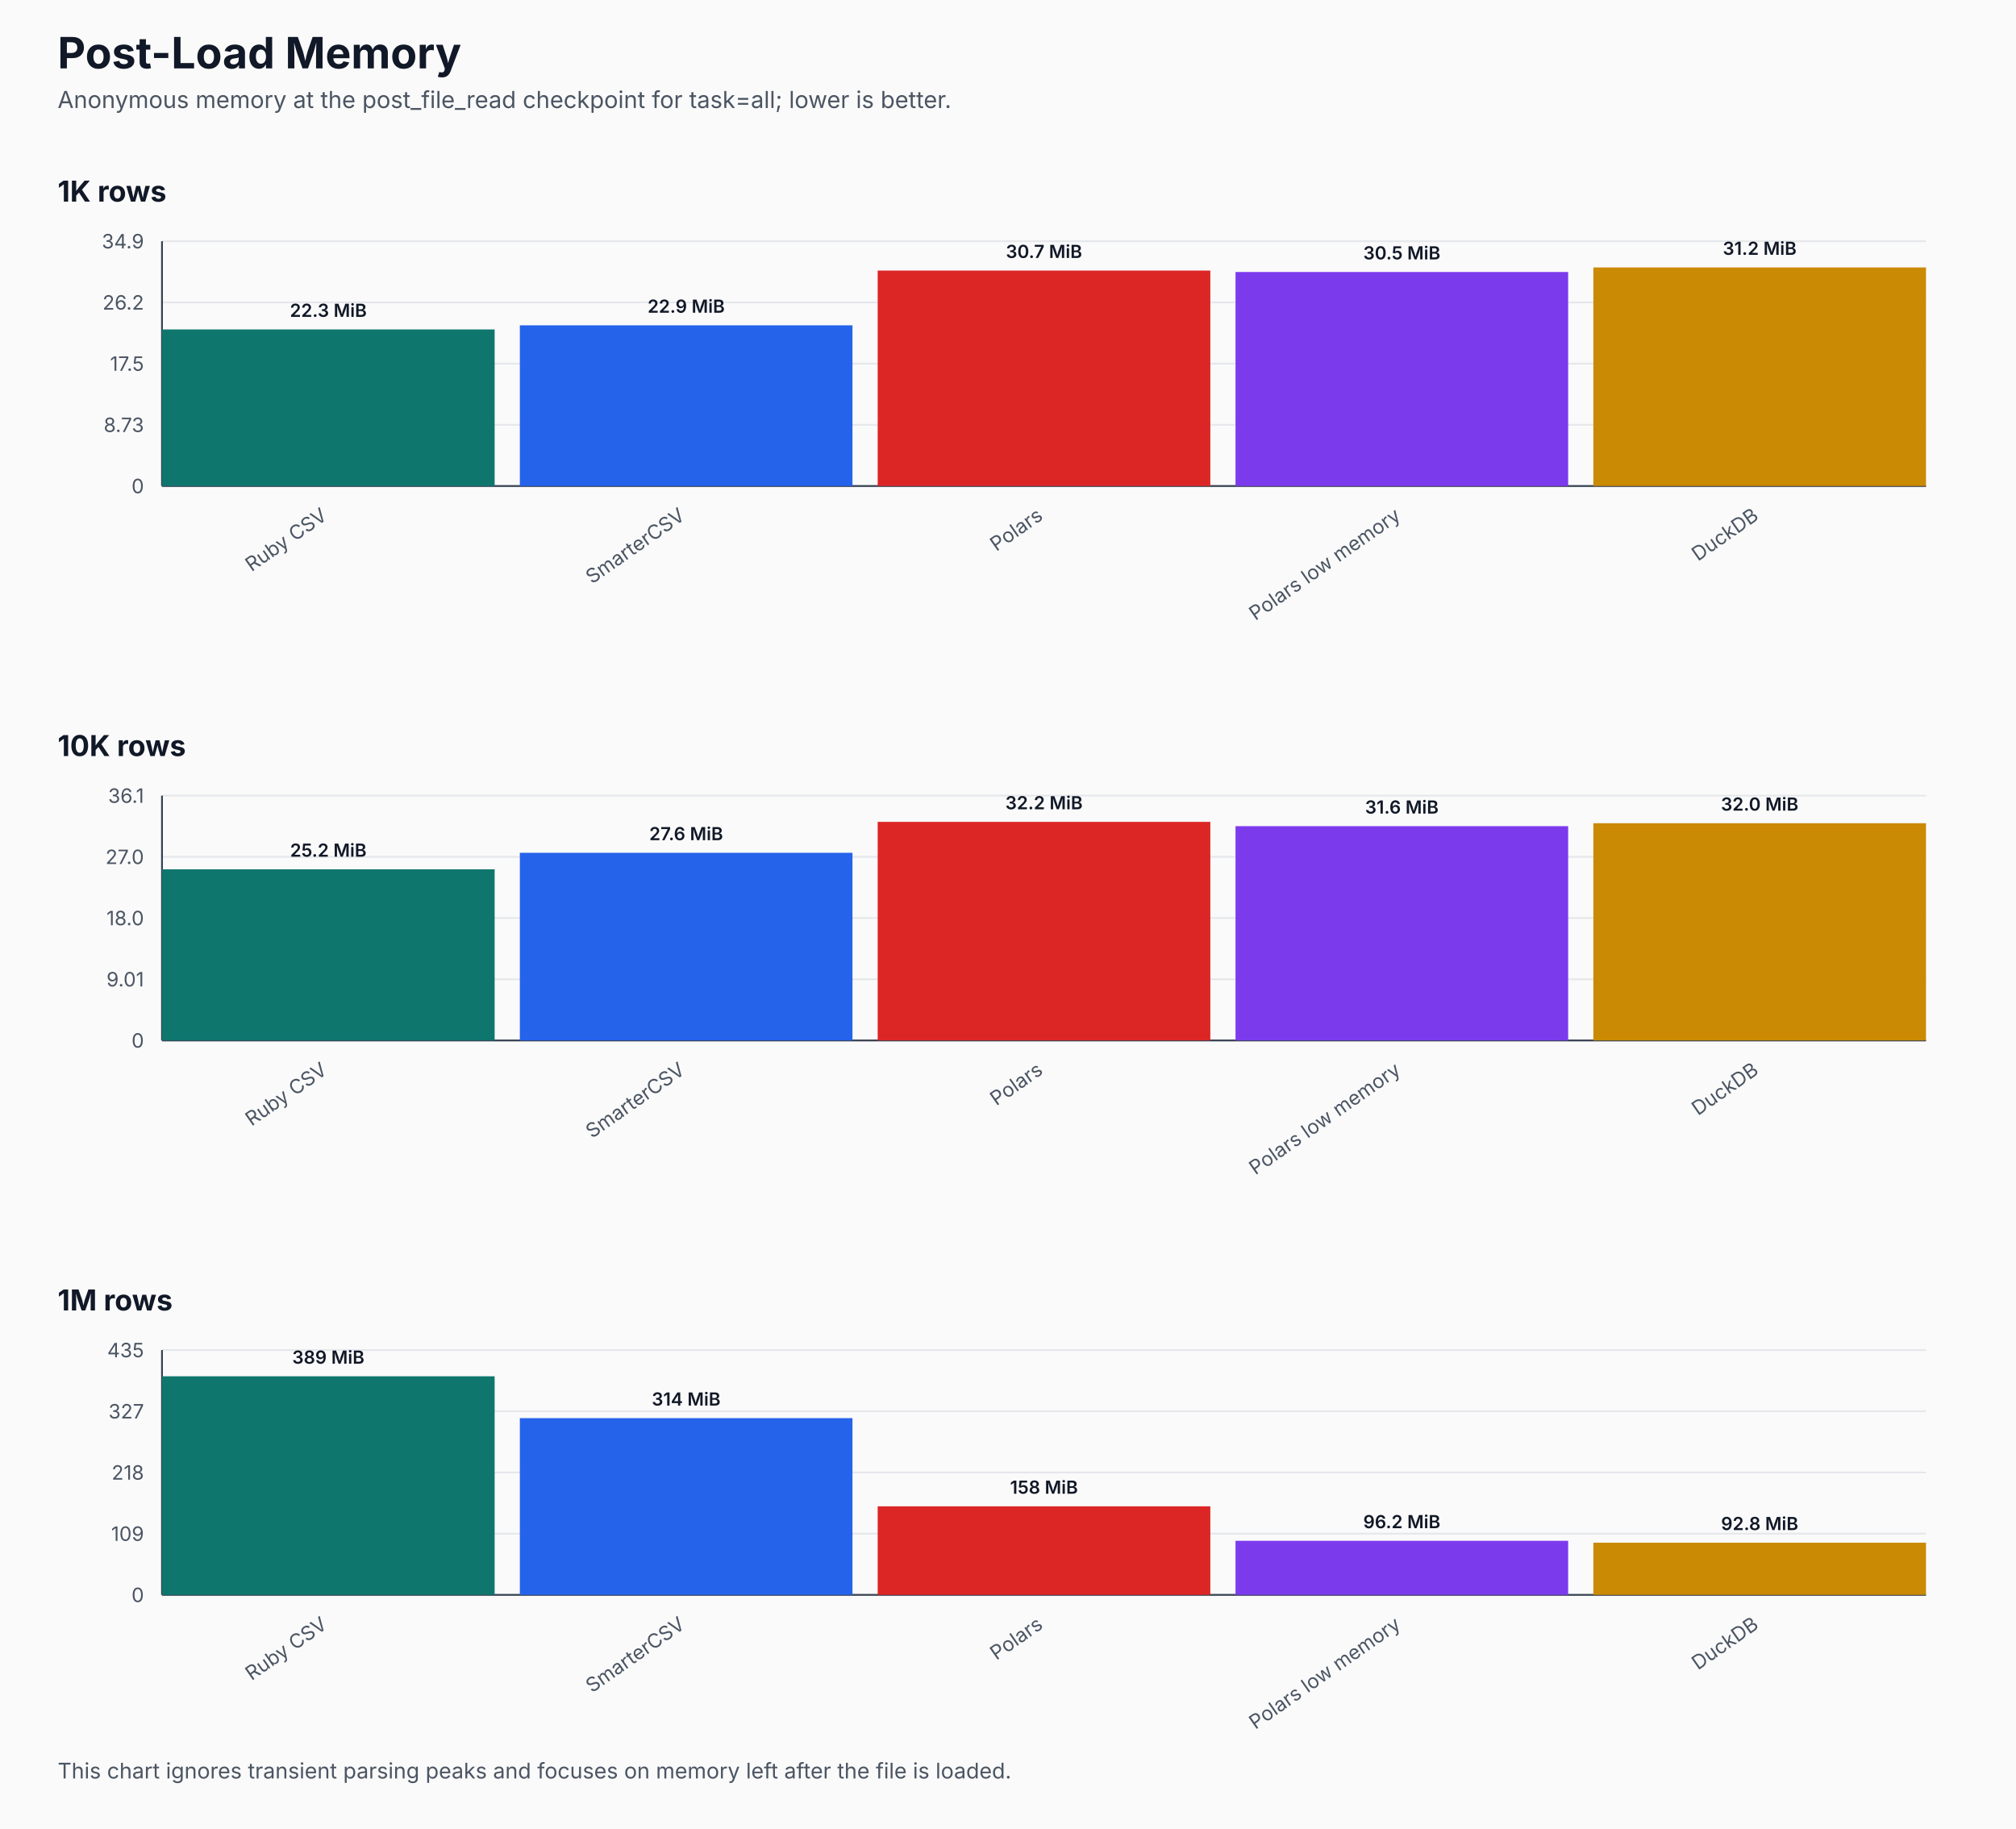
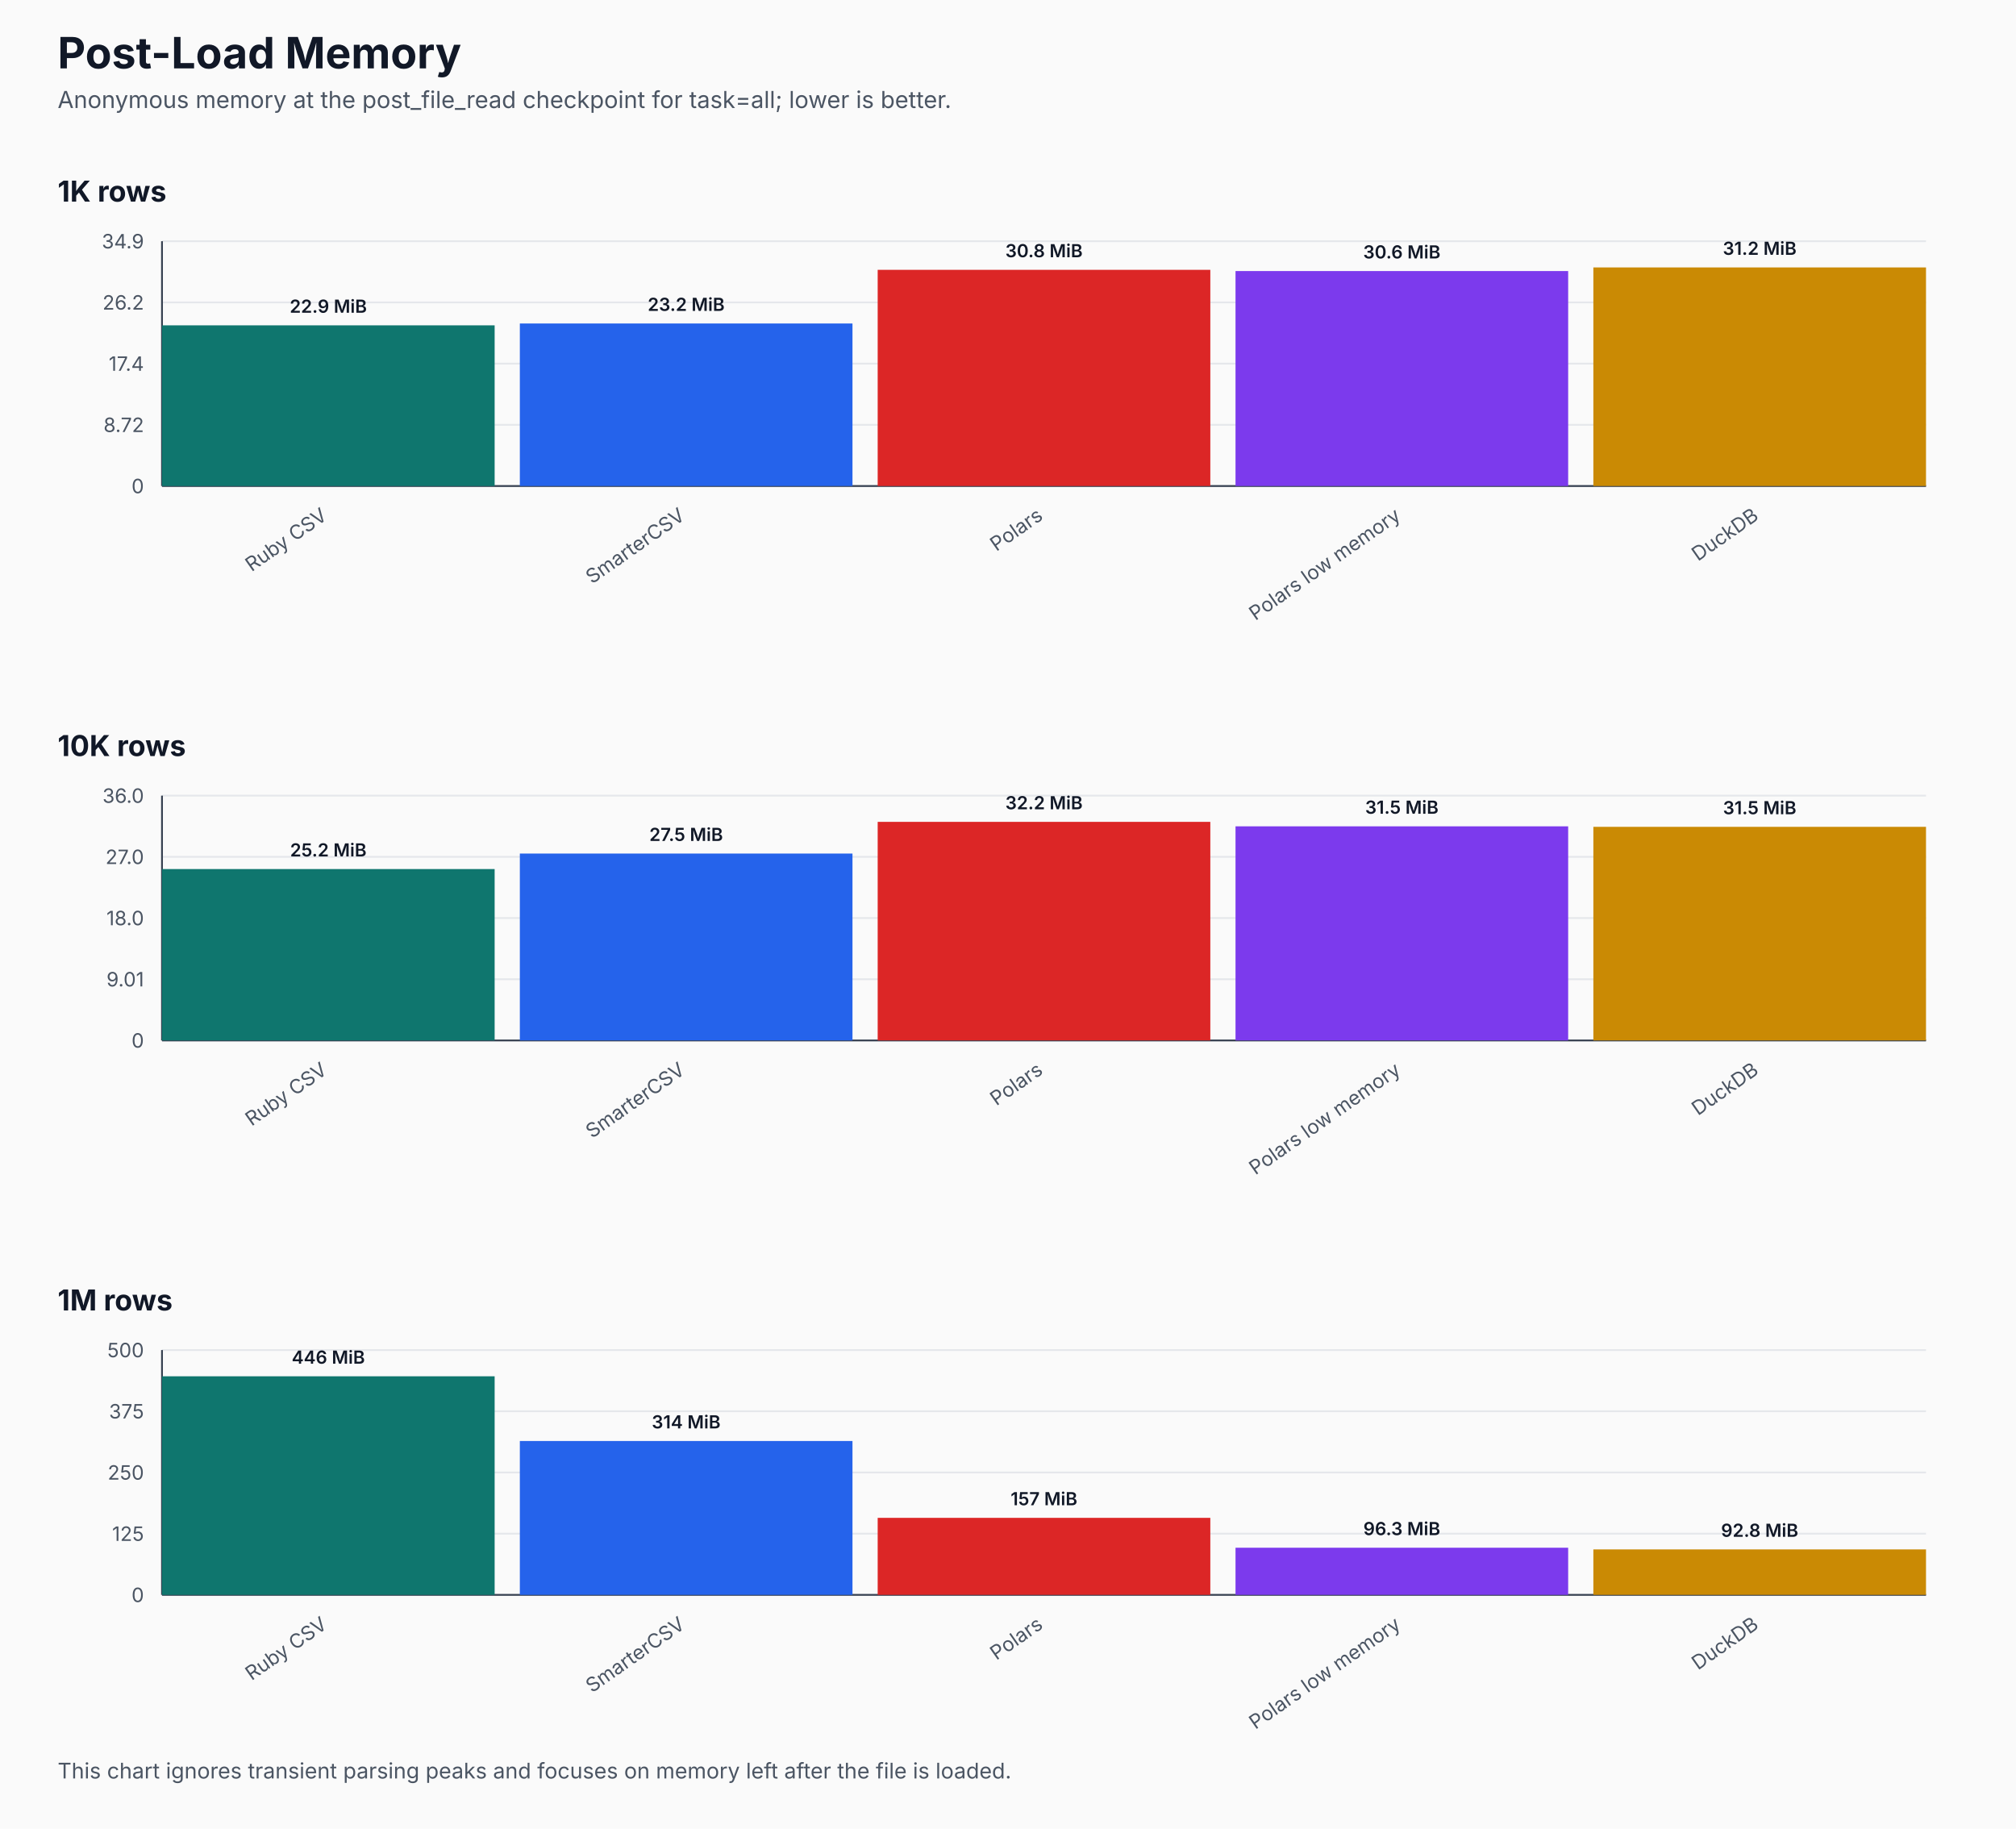
<svg xmlns="http://www.w3.org/2000/svg" width="1120" height="1016" viewBox="0 0 1120 1016" role="img" aria-label="Post-Load Memory">
  <style>
    .bg { fill: #fafafa; }
    .title { fill: #111827; font: 700 24px system-ui, -apple-system, BlinkMacSystemFont, "Segoe UI", sans-serif; }
    .subtitle { fill: #4b5563; font: 400 13px system-ui, -apple-system, BlinkMacSystemFont, "Segoe UI", sans-serif; }
    .panel-title { fill: #111827; font: 700 16px system-ui, -apple-system, BlinkMacSystemFont, "Segoe UI", sans-serif; }
    .axis { stroke: #374151; stroke-width: 1; }
    .grid { stroke: #e5e7eb; stroke-width: 1; }
    .axis-label, .x-label { fill: #4b5563; font: 400 11px system-ui, -apple-system, BlinkMacSystemFont, "Segoe UI", sans-serif; }
    .value-label { fill: #111827; font: 600 10px system-ui, -apple-system, BlinkMacSystemFont, "Segoe UI", sans-serif; }
    .note { fill: #4b5563; font: 400 12px system-ui, -apple-system, BlinkMacSystemFont, "Segoe UI", sans-serif; }
    .legend-text { fill: #111827; font: 500 12px system-ui, -apple-system, BlinkMacSystemFont, "Segoe UI", sans-serif; }
  </style>
  <rect width="100%" height="100%" class="bg" />
  <text x="32" y="38" class="title">Post-Load Memory</text>
  <text x="32" y="60" class="subtitle">Anonymous memory at the post_file_read checkpoint for task=all; lower is better.</text>
  <text x="32" y="112" class="panel-title">1K rows</text>
  <line x1="90" y1="270.0" x2="1070" y2="270.0" class="grid" />
  <text x="80" y="274.0" class="axis-label" text-anchor="end">0</text>
  <line x1="90" y1="236.0" x2="1070" y2="236.0" class="grid" />
-   <text x="80" y="240.0" class="axis-label" text-anchor="end">8.73</text>
+   <text x="80" y="240.0" class="axis-label" text-anchor="end">8.72</text>
  <line x1="90" y1="202.0" x2="1070" y2="202.0" class="grid" />
-   <text x="80" y="206.0" class="axis-label" text-anchor="end">17.5</text>
+   <text x="80" y="206.0" class="axis-label" text-anchor="end">17.4</text>
  <line x1="90" y1="168.0" x2="1070" y2="168.0" class="grid" />
  <text x="80" y="172.0" class="axis-label" text-anchor="end">26.2</text>
  <line x1="90" y1="134.0" x2="1070" y2="134.0" class="grid" />
  <text x="80" y="138.0" class="axis-label" text-anchor="end">34.9</text>
  <line x1="90" y1="270" x2="1070" y2="270" class="axis" />
  <line x1="90" y1="134" x2="90" y2="270" class="axis" />
-   <rect x="90.0" y="183.02" width="184.8" height="86.98" fill="#0f766e" />
-   <text x="182.4" y="176.02" class="value-label" text-anchor="middle">22.3 MiB</text>
+   <rect x="90.0" y="180.74" width="184.8" height="89.26" fill="#0f766e" />
+   <text x="182.4" y="173.74" class="value-label" text-anchor="middle">22.9 MiB</text>
  <text x="182.4" y="288" class="x-label" text-anchor="end" transform="rotate(-35 182.4 288)">Ruby CSV</text>
-   <rect x="288.8" y="180.73" width="184.8" height="89.27" fill="#2563eb" />
-   <text x="381.2" y="173.73" class="value-label" text-anchor="middle">22.9 MiB</text>
+   <rect x="288.8" y="179.71" width="184.8" height="90.29" fill="#2563eb" />
+   <text x="381.2" y="172.71" class="value-label" text-anchor="middle">23.2 MiB</text>
  <text x="381.2" y="288" class="x-label" text-anchor="end" transform="rotate(-35 381.2 288)">SmarterCSV</text>
-   <rect x="487.6" y="150.31" width="184.8" height="119.69" fill="#dc2626" />
-   <text x="580.0" y="143.31" class="value-label" text-anchor="middle">30.7 MiB</text>
+   <rect x="487.6" y="149.9" width="184.8" height="120.1" fill="#dc2626" />
+   <text x="580.0" y="142.9" class="value-label" text-anchor="middle">30.8 MiB</text>
  <text x="580.0" y="288" class="x-label" text-anchor="end" transform="rotate(-35 580.0 288)">Polars</text>
-   <rect x="686.4" y="151.1" width="184.8" height="118.9" fill="#7c3aed" />
-   <text x="778.8" y="144.1" class="value-label" text-anchor="middle">30.5 MiB</text>
+   <rect x="686.4" y="150.58" width="184.8" height="119.42" fill="#7c3aed" />
+   <text x="778.8" y="143.58" class="value-label" text-anchor="middle">30.6 MiB</text>
  <text x="778.8" y="288" class="x-label" text-anchor="end" transform="rotate(-35 778.8 288)">Polars low memory</text>
  <rect x="885.2" y="148.57" width="184.8" height="121.43" fill="#ca8a04" />
  <text x="977.6" y="141.57" class="value-label" text-anchor="middle">31.2 MiB</text>
  <text x="977.6" y="288" class="x-label" text-anchor="end" transform="rotate(-35 977.6 288)">DuckDB</text>
  <text x="32" y="420" class="panel-title">10K rows</text>
  <line x1="90" y1="578.0" x2="1070" y2="578.0" class="grid" />
  <text x="80" y="582.0" class="axis-label" text-anchor="end">0</text>
  <line x1="90" y1="544.0" x2="1070" y2="544.0" class="grid" />
  <text x="80" y="548.0" class="axis-label" text-anchor="end">9.01</text>
  <line x1="90" y1="510.0" x2="1070" y2="510.0" class="grid" />
  <text x="80" y="514.0" class="axis-label" text-anchor="end">18.0</text>
  <line x1="90" y1="476.0" x2="1070" y2="476.0" class="grid" />
  <text x="80" y="480.0" class="axis-label" text-anchor="end">27.0</text>
  <line x1="90" y1="442.0" x2="1070" y2="442.0" class="grid" />
-   <text x="80" y="446.0" class="axis-label" text-anchor="end">36.1</text>
+   <text x="80" y="446.0" class="axis-label" text-anchor="end">36.0</text>
  <line x1="90" y1="578" x2="1070" y2="578" class="axis" />
  <line x1="90" y1="442" x2="90" y2="578" class="axis" />
-   <rect x="90.0" y="482.93" width="184.8" height="95.07" fill="#0f766e" />
-   <text x="182.4" y="475.93" class="value-label" text-anchor="middle">25.2 MiB</text>
+   <rect x="90.0" y="482.79" width="184.8" height="95.21" fill="#0f766e" />
+   <text x="182.4" y="475.79" class="value-label" text-anchor="middle">25.2 MiB</text>
  <text x="182.4" y="596" class="x-label" text-anchor="end" transform="rotate(-35 182.4 596)">Ruby CSV</text>
-   <rect x="288.8" y="473.75" width="184.8" height="104.25" fill="#2563eb" />
-   <text x="381.2" y="466.75" class="value-label" text-anchor="middle">27.6 MiB</text>
+   <rect x="288.8" y="474.18" width="184.8" height="103.82" fill="#2563eb" />
+   <text x="381.2" y="467.18" class="value-label" text-anchor="middle">27.5 MiB</text>
  <text x="381.2" y="596" class="x-label" text-anchor="end" transform="rotate(-35 381.2 596)">SmarterCSV</text>
  <rect x="487.6" y="456.57" width="184.8" height="121.43" fill="#dc2626" />
  <text x="580.0" y="449.57" class="value-label" text-anchor="middle">32.2 MiB</text>
  <text x="580.0" y="596" class="x-label" text-anchor="end" transform="rotate(-35 580.0 596)">Polars</text>
-   <rect x="686.4" y="458.96" width="184.8" height="119.04" fill="#7c3aed" />
-   <text x="778.8" y="451.96" class="value-label" text-anchor="middle">31.6 MiB</text>
+   <rect x="686.4" y="459.05" width="184.8" height="118.95" fill="#7c3aed" />
+   <text x="778.8" y="452.05" class="value-label" text-anchor="middle">31.5 MiB</text>
  <text x="778.8" y="596" class="x-label" text-anchor="end" transform="rotate(-35 778.8 596)">Polars low memory</text>
-   <rect x="885.2" y="457.32" width="184.8" height="120.68" fill="#ca8a04" />
-   <text x="977.6" y="450.32" class="value-label" text-anchor="middle">32.0 MiB</text>
+   <rect x="885.2" y="459.33" width="184.8" height="118.67" fill="#ca8a04" />
+   <text x="977.6" y="452.33" class="value-label" text-anchor="middle">31.5 MiB</text>
  <text x="977.6" y="596" class="x-label" text-anchor="end" transform="rotate(-35 977.6 596)">DuckDB</text>
  <text x="32" y="728" class="panel-title">1M rows</text>
  <line x1="90" y1="886.0" x2="1070" y2="886.0" class="grid" />
  <text x="80" y="890.0" class="axis-label" text-anchor="end">0</text>
  <line x1="90" y1="852.0" x2="1070" y2="852.0" class="grid" />
-   <text x="80" y="856.0" class="axis-label" text-anchor="end">109</text>
+   <text x="80" y="856.0" class="axis-label" text-anchor="end">125</text>
  <line x1="90" y1="818.0" x2="1070" y2="818.0" class="grid" />
-   <text x="80" y="822.0" class="axis-label" text-anchor="end">218</text>
+   <text x="80" y="822.0" class="axis-label" text-anchor="end">250</text>
  <line x1="90" y1="784.0" x2="1070" y2="784.0" class="grid" />
-   <text x="80" y="788.0" class="axis-label" text-anchor="end">327</text>
+   <text x="80" y="788.0" class="axis-label" text-anchor="end">375</text>
  <line x1="90" y1="750.0" x2="1070" y2="750.0" class="grid" />
-   <text x="80" y="754.0" class="axis-label" text-anchor="end">435</text>
+   <text x="80" y="754.0" class="axis-label" text-anchor="end">500</text>
  <line x1="90" y1="886" x2="1070" y2="886" class="axis" />
  <line x1="90" y1="750" x2="90" y2="886" class="axis" />
  <rect x="90.0" y="764.57" width="184.8" height="121.43" fill="#0f766e" />
-   <text x="182.4" y="757.57" class="value-label" text-anchor="middle">389 MiB</text>
+   <text x="182.4" y="757.57" class="value-label" text-anchor="middle">446 MiB</text>
  <text x="182.4" y="904" class="x-label" text-anchor="end" transform="rotate(-35 182.4 904)">Ruby CSV</text>
-   <rect x="288.8" y="787.82" width="184.8" height="98.18" fill="#2563eb" />
-   <text x="381.2" y="780.82" class="value-label" text-anchor="middle">314 MiB</text>
+   <rect x="288.8" y="800.52" width="184.8" height="85.48" fill="#2563eb" />
+   <text x="381.2" y="793.52" class="value-label" text-anchor="middle">314 MiB</text>
  <text x="381.2" y="904" class="x-label" text-anchor="end" transform="rotate(-35 381.2 904)">SmarterCSV</text>
-   <rect x="487.6" y="836.8" width="184.8" height="49.2" fill="#dc2626" />
-   <text x="580.0" y="829.8" class="value-label" text-anchor="middle">158 MiB</text>
+   <rect x="487.6" y="843.21" width="184.8" height="42.79" fill="#dc2626" />
+   <text x="580.0" y="836.21" class="value-label" text-anchor="middle">157 MiB</text>
  <text x="580.0" y="904" class="x-label" text-anchor="end" transform="rotate(-35 580.0 904)">Polars</text>
-   <rect x="686.4" y="855.96" width="184.8" height="30.04" fill="#7c3aed" />
-   <text x="778.8" y="848.96" class="value-label" text-anchor="middle">96.2 MiB</text>
+   <rect x="686.4" y="859.81" width="184.8" height="26.19" fill="#7c3aed" />
+   <text x="778.8" y="852.81" class="value-label" text-anchor="middle">96.3 MiB</text>
  <text x="778.8" y="904" class="x-label" text-anchor="end" transform="rotate(-35 778.8 904)">Polars low memory</text>
-   <rect x="885.2" y="857.0" width="184.8" height="29.0" fill="#ca8a04" />
-   <text x="977.6" y="850.0" class="value-label" text-anchor="middle">92.8 MiB</text>
+   <rect x="885.2" y="860.75" width="184.8" height="25.25" fill="#ca8a04" />
+   <text x="977.6" y="853.75" class="value-label" text-anchor="middle">92.8 MiB</text>
  <text x="977.6" y="904" class="x-label" text-anchor="end" transform="rotate(-35 977.6 904)">DuckDB</text>
  <text x="32" y="988" class="note">This chart ignores transient parsing peaks and focuses on memory left after the file is loaded.</text>
</svg>
